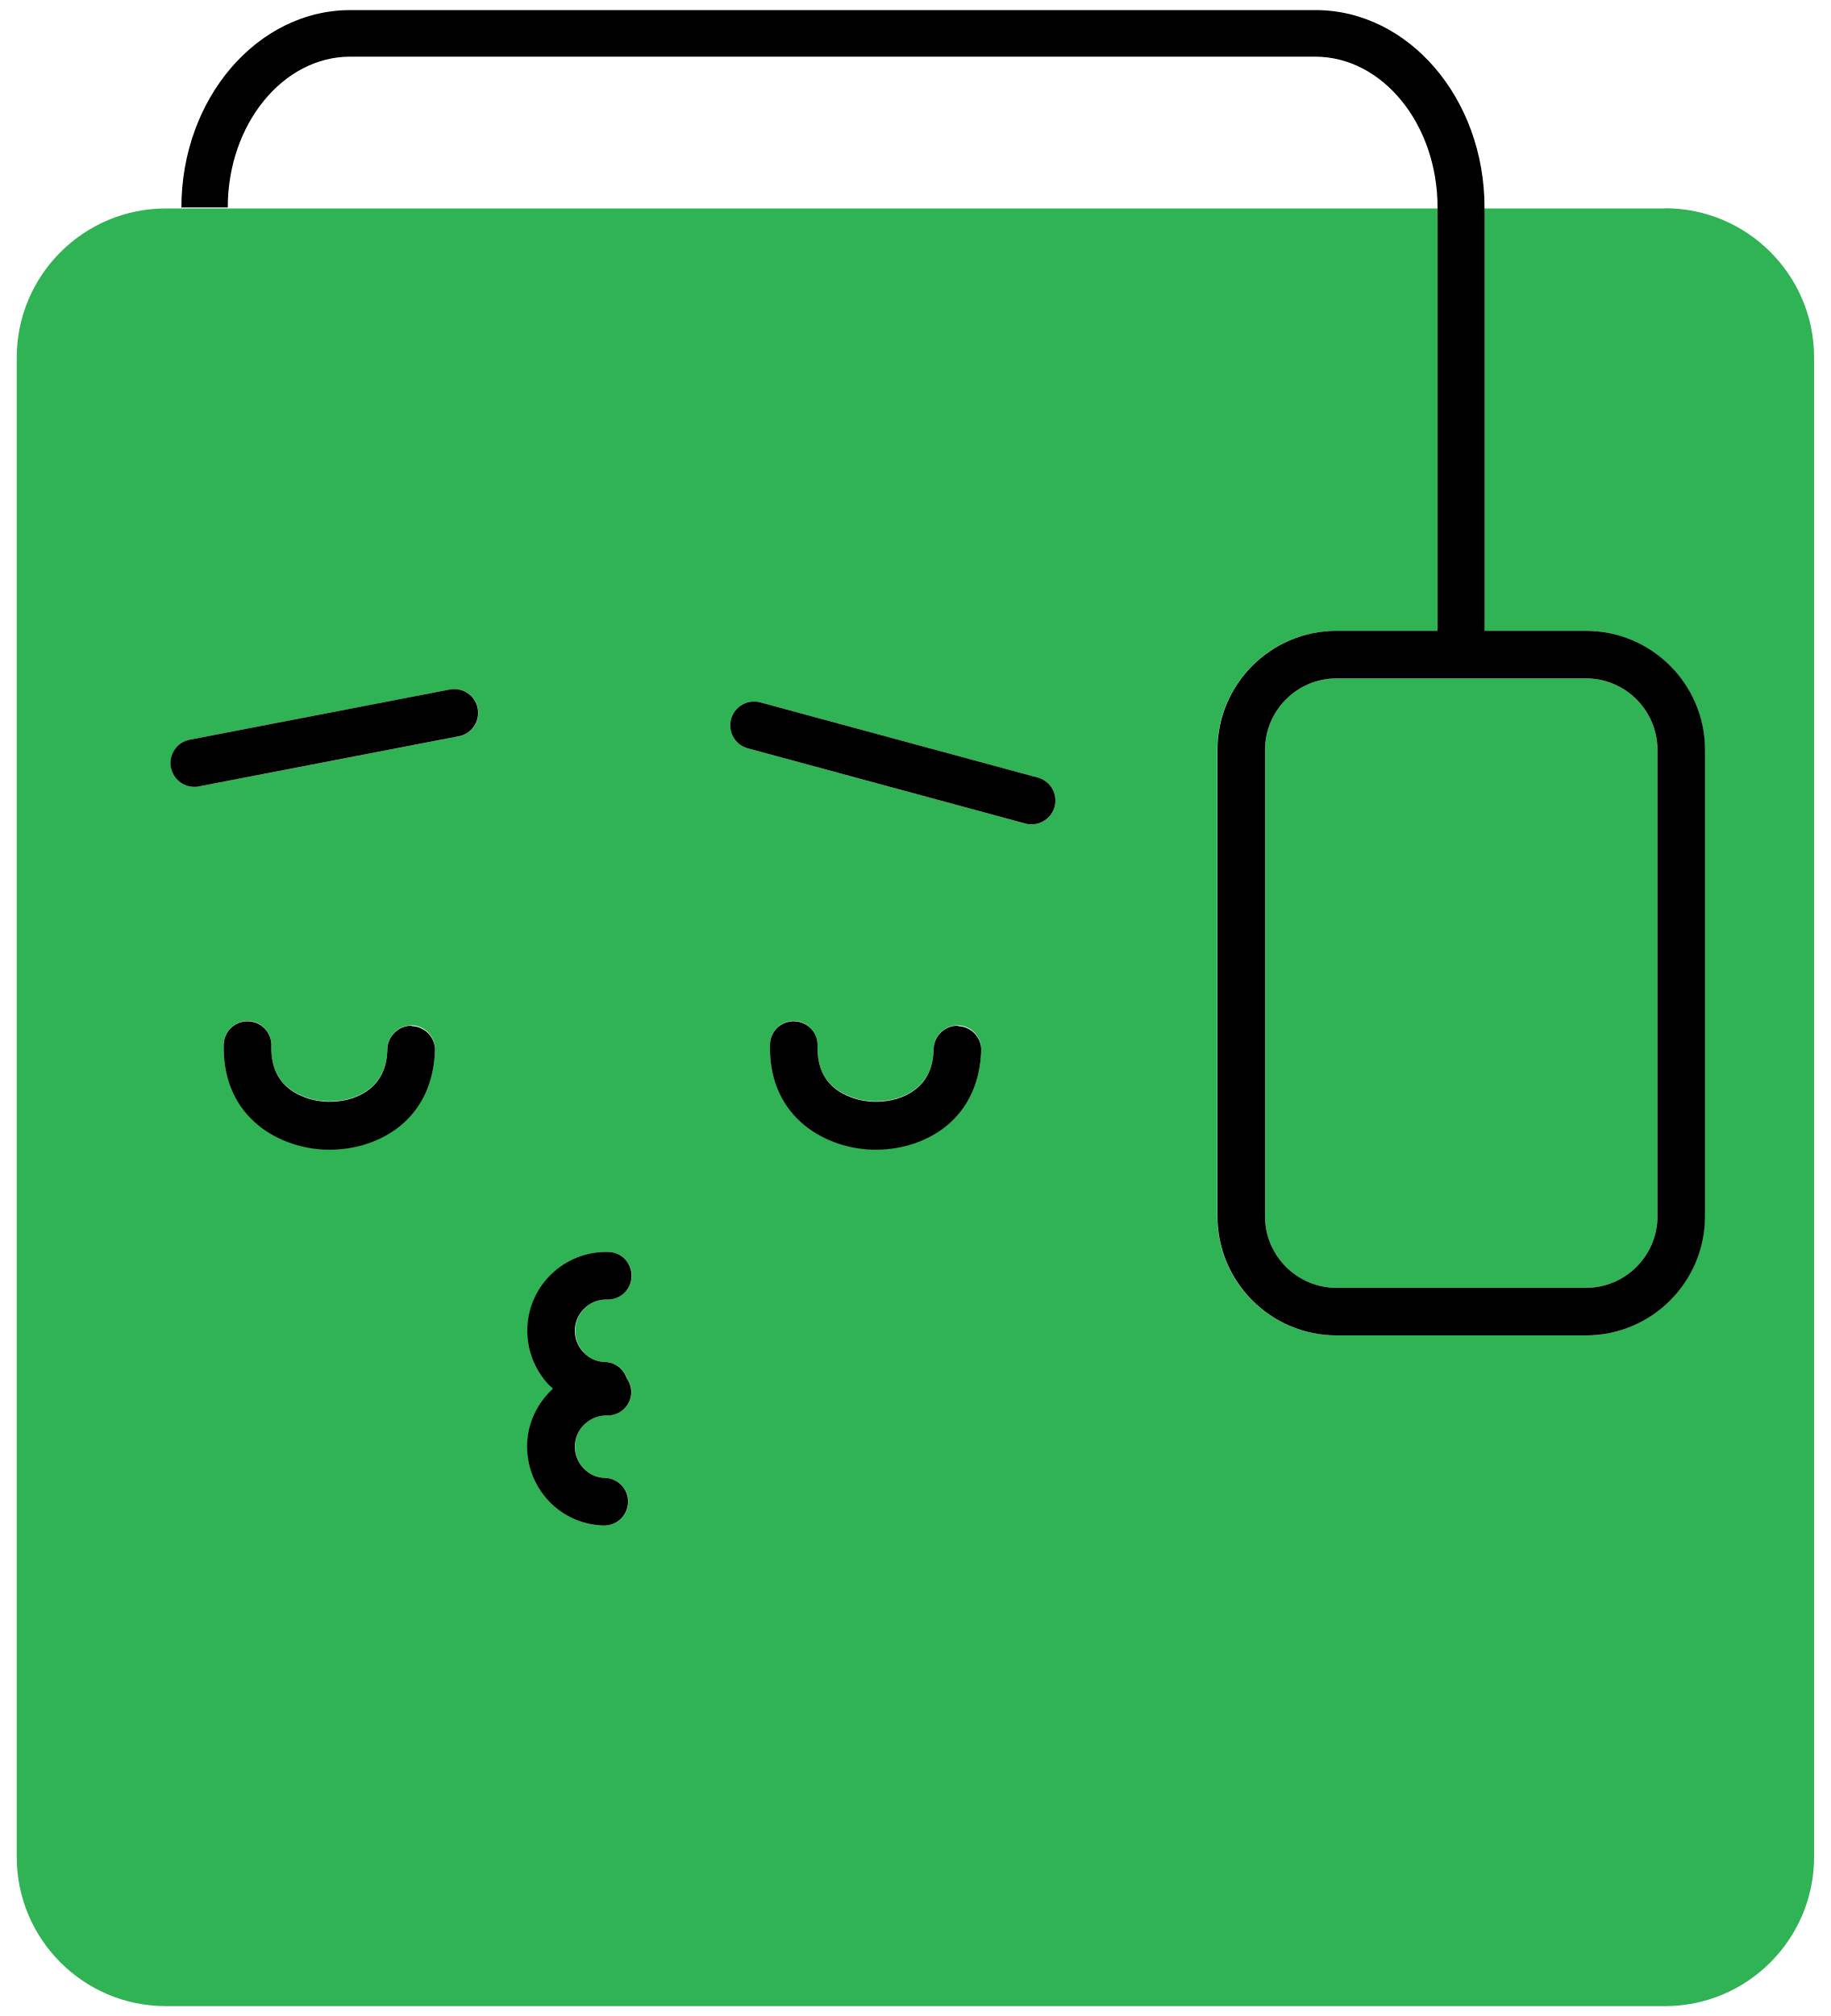
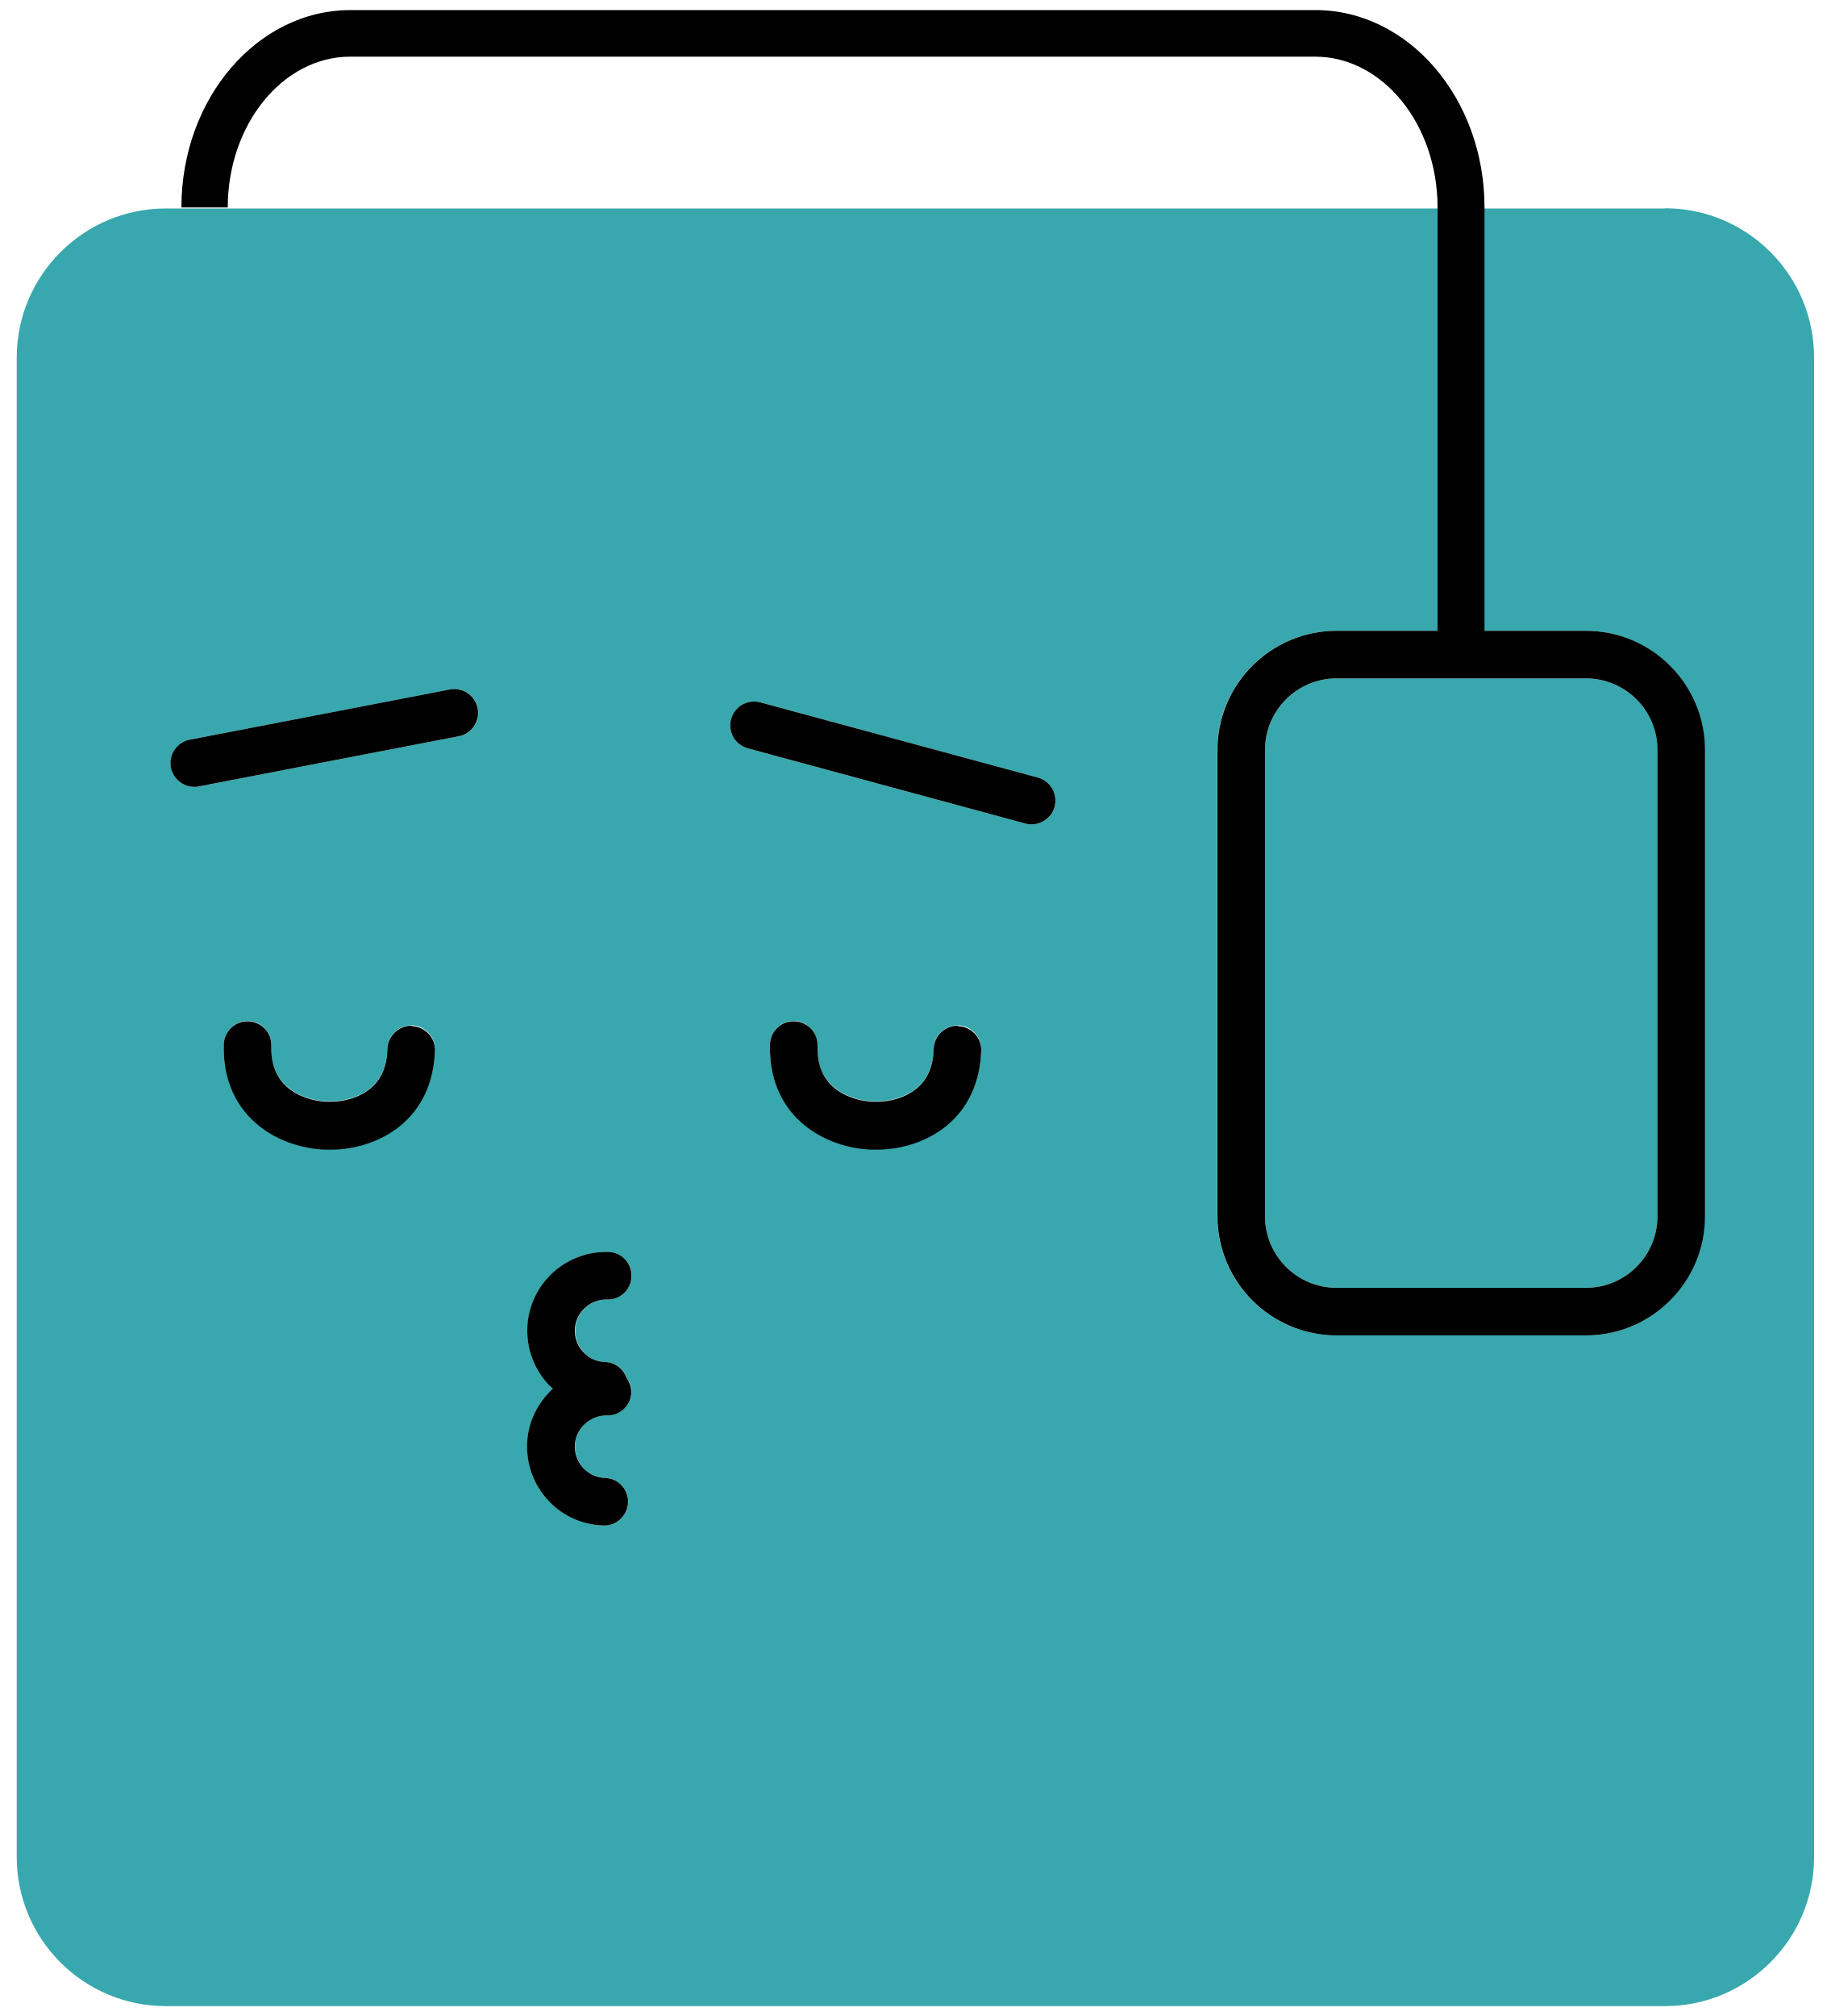
<svg xmlns="http://www.w3.org/2000/svg" id="Layer_1" data-name="Layer 1" viewBox="0 0 90.81 100">
  <defs>
    <style>
      .cls-1 {
-         fill: #30b354;
+         fill: #38A8AE;
      }
    </style>
  </defs>
  <path class="cls-1" d="m66.31,33.65h12.37c1.96,0,3.55,1.59,3.55,3.55v23.13c0,1.96-1.59,3.55-3.55,3.55h-12.37c-1.96,0-3.55-1.59-3.55-3.55v-23.13c0-1.96,1.59-3.55,3.55-3.55Z" />
  <path class="cls-1" d="m82.6,10.34h-8.96v20.95h5.03c3.26,0,5.91,2.65,5.91,5.91v23.13c0,3.26-2.65,5.91-5.91,5.91h-12.37c-3.26,0-5.91-2.65-5.91-5.91v-23.13c0-3.26,2.65-5.91,5.91-5.91h5.03V10.34H8.23c-4.08,0-7.4,3.31-7.4,7.4v74.37c0,4.08,3.31,7.4,7.4,7.4h74.37c4.08,0,7.4-3.31,7.4-7.4V17.73c0-4.08-3.31-7.4-7.4-7.4ZM19.83,55.85c-.92.74-2.18,1.16-3.46,1.16-.06,0-.12,0-.18,0-1.35-.03-2.64-.53-3.56-1.37-1.04-.95-1.57-2.28-1.53-3.85.02-.65.58-1.16,1.21-1.15.65.02,1.17.56,1.15,1.21-.03.88.22,1.55.76,2.03.5.45,1.26.73,2.04.75.8.02,1.56-.21,2.09-.64.56-.45.85-1.1.87-1.98.02-.65.58-1.16,1.21-1.15.65.02,1.17.56,1.15,1.21-.04,1.57-.65,2.86-1.75,3.76Zm2.94-19.33l-12.9,2.49c-.08.01-.15.02-.22.02-.55,0-1.05-.39-1.16-.96-.12-.64.3-1.26.94-1.38l12.9-2.49c.64-.12,1.26.3,1.38.94.12.64-.3,1.26-.94,1.38Zm6.18,30.55c.29.31.66.48,1.08.49.51.01.92.35,1.07.8.14.2.24.43.23.7-.02.65-.58,1.16-1.21,1.15-.86-.02-1.57.65-1.59,1.51-.01.41.14.8.42,1.1.29.31.66.48,1.08.49.65.02,1.16.56,1.14,1.21-.02.64-.54,1.15-1.18,1.15-.01,0-.02,0-.04,0-1.05-.03-2.02-.47-2.73-1.23-.72-.76-1.1-1.75-1.06-2.8.03-1.1.52-2.07,1.28-2.76-.07-.06-.15-.12-.21-.19-.72-.76-1.1-1.75-1.06-2.8.06-2.15,1.87-3.85,4.02-3.79.65.02,1.17.56,1.15,1.21-.02.65-.58,1.16-1.21,1.15-.86-.02-1.57.65-1.59,1.51-.01.41.14.81.42,1.1Zm17.98-11.22c-.92.74-2.18,1.16-3.46,1.16-.06,0-.12,0-.18,0-1.35-.03-2.65-.53-3.56-1.37-1.04-.95-1.57-2.28-1.53-3.85.02-.65.55-1.16,1.21-1.15.65.02,1.16.56,1.15,1.21-.03.88.22,1.55.76,2.03.5.45,1.26.73,2.04.75.79.02,1.56-.21,2.09-.64.56-.45.85-1.1.87-1.98.02-.65.57-1.16,1.21-1.15.65.02,1.17.56,1.15,1.21-.04,1.57-.65,2.86-1.75,3.76Zm5.39-15.83c-.14.53-.62.87-1.14.87-.1,0-.21-.01-.31-.04l-13.77-3.73c-.63-.17-1-.82-.83-1.45.17-.63.82-1,1.45-.83l13.77,3.73c.63.17,1,.82.83,1.45Z" />
  <path d="m20.43,50.88c-.63-.02-1.19.5-1.21,1.15-.02.88-.31,1.53-.87,1.98-.53.43-1.29.66-2.09.64-.78-.02-1.54-.3-2.04-.75-.54-.49-.78-1.15-.76-2.03.02-.65-.49-1.19-1.15-1.21-.64-.02-1.19.49-1.21,1.15-.04,1.57.48,2.9,1.53,3.85.91.83,2.21,1.33,3.56,1.37.06,0,.12,0,.18,0,1.28,0,2.54-.42,3.46-1.16,1.1-.89,1.7-2.19,1.75-3.76.02-.65-.5-1.19-1.15-1.21Z" />
  <path d="m47.53,50.88c-.64-.02-1.19.5-1.21,1.15-.02.88-.31,1.53-.87,1.98-.53.43-1.29.66-2.09.64-.78-.02-1.54-.3-2.04-.75-.54-.49-.78-1.15-.76-2.03.02-.65-.49-1.19-1.15-1.21-.66-.02-1.19.49-1.21,1.15-.04,1.57.48,2.9,1.53,3.85.91.83,2.21,1.33,3.56,1.37.06,0,.12,0,.18,0,1.28,0,2.54-.42,3.46-1.16,1.1-.89,1.7-2.19,1.75-3.76.02-.65-.5-1.19-1.15-1.21Z" />
  <path d="m30.12,64.46c.64.02,1.2-.49,1.21-1.15.02-.65-.49-1.2-1.15-1.21-2.15-.06-3.96,1.64-4.02,3.79-.03,1.05.35,2.04,1.06,2.8.07.07.14.12.21.19-.75.69-1.25,1.66-1.28,2.76-.03,1.05.35,2.04,1.06,2.8.71.76,1.68,1.2,2.73,1.23.01,0,.02,0,.04,0,.64,0,1.16-.51,1.18-1.15.02-.65-.49-1.19-1.14-1.21-.42-.01-.79-.18-1.08-.49-.28-.3-.43-.69-.42-1.1.02-.85.74-1.52,1.59-1.51.64.02,1.2-.49,1.21-1.15,0-.26-.09-.5-.23-.7-.15-.45-.57-.79-1.07-.8-.42-.01-.79-.18-1.08-.49-.28-.3-.43-.69-.42-1.1.02-.85.74-1.53,1.59-1.51Z" />
  <path d="m66.31,31.29c-3.26,0-5.91,2.65-5.91,5.91v23.13c0,3.26,2.65,5.91,5.91,5.91h12.37c3.26,0,5.91-2.65,5.91-5.91v-23.13c0-3.26-2.65-5.91-5.91-5.91h-5.03V10.29c0-5.4-3.76-9.79-8.39-9.79H17.39c-4.63,0-8.39,4.39-8.39,9.79h2.3c0-4.12,2.73-7.48,6.08-7.48h47.86c3.36,0,6.08,3.36,6.08,7.48v21h-5.03Zm12.37,2.36c1.96,0,3.55,1.59,3.55,3.55v23.13c0,1.96-1.59,3.55-3.55,3.55h-12.37c-1.96,0-3.55-1.59-3.55-3.55v-23.13c0-1.96,1.59-3.55,3.55-3.55h12.37Z" />
  <path d="m51.49,38.57l-13.77-3.73c-.63-.17-1.28.2-1.45.83-.17.63.2,1.28.83,1.45l13.77,3.73c.1.03.21.04.31.04.52,0,1-.35,1.14-.87.17-.63-.2-1.28-.83-1.45Z" />
  <path d="m22.32,34.2l-12.9,2.49c-.64.12-1.06.74-.94,1.38.11.56.6.96,1.16.96.07,0,.15,0,.22-.02l12.9-2.49c.64-.12,1.06-.74.94-1.38-.12-.64-.74-1.06-1.38-.94Z" />
</svg>
